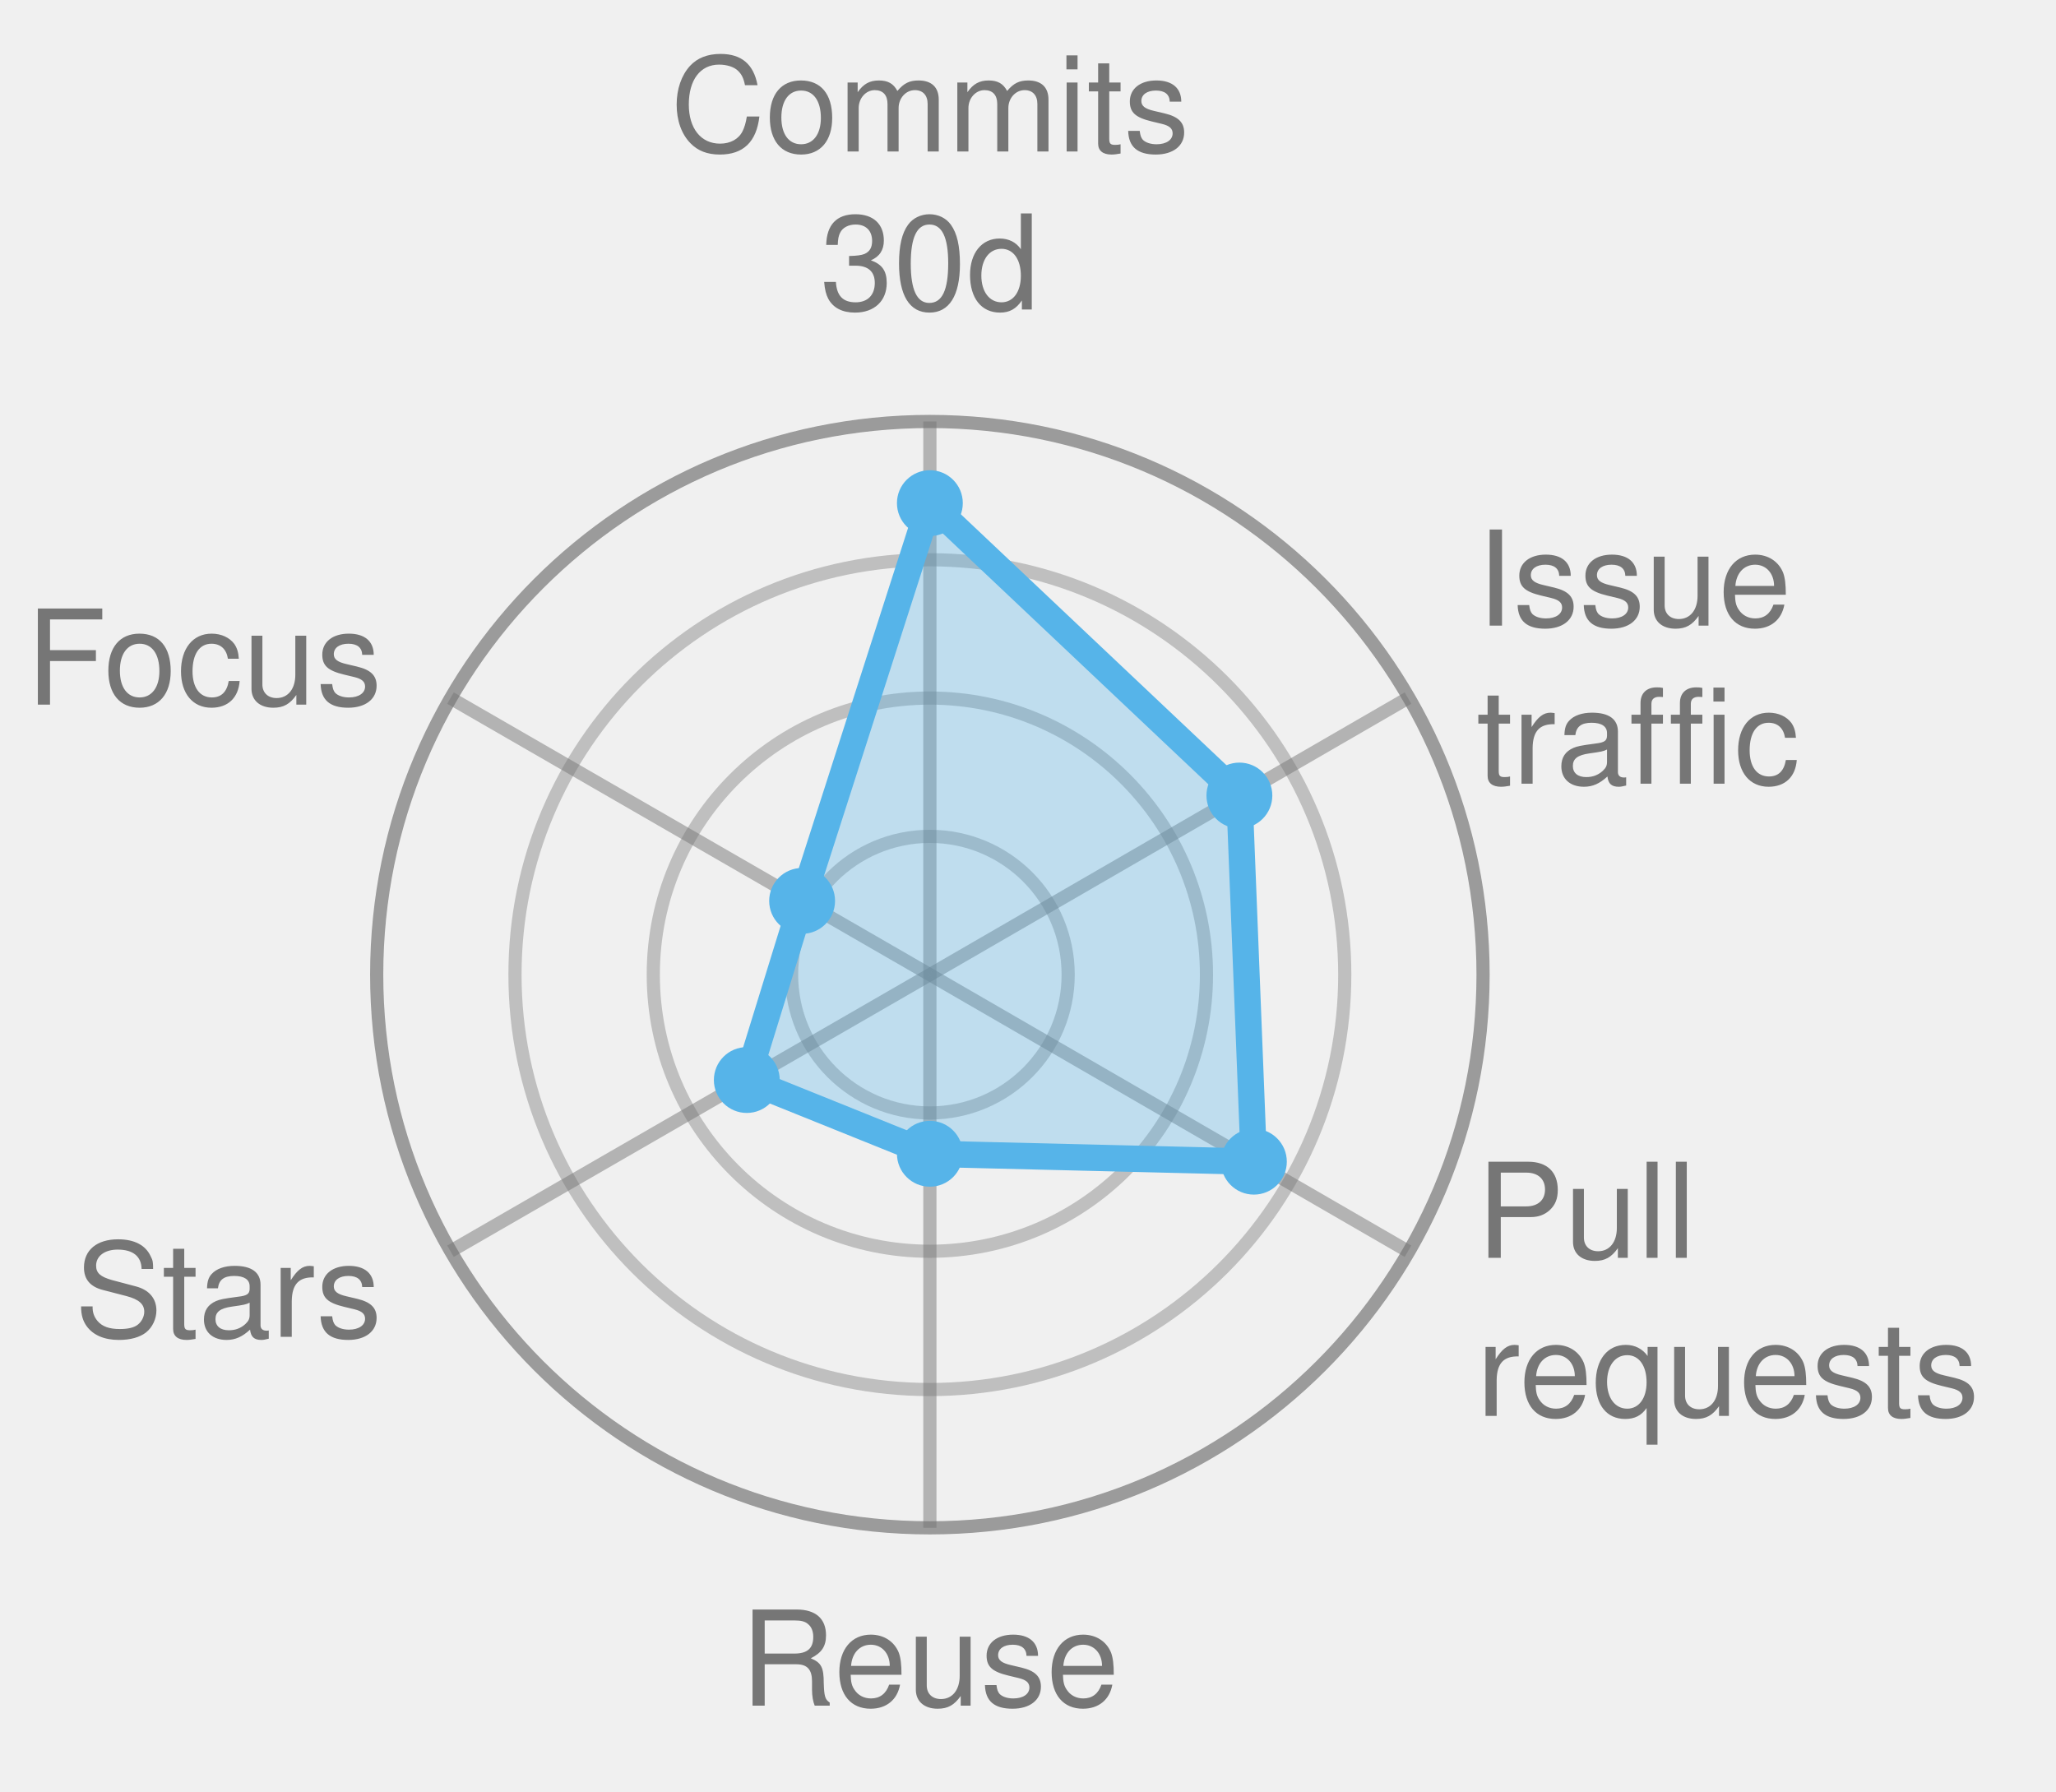
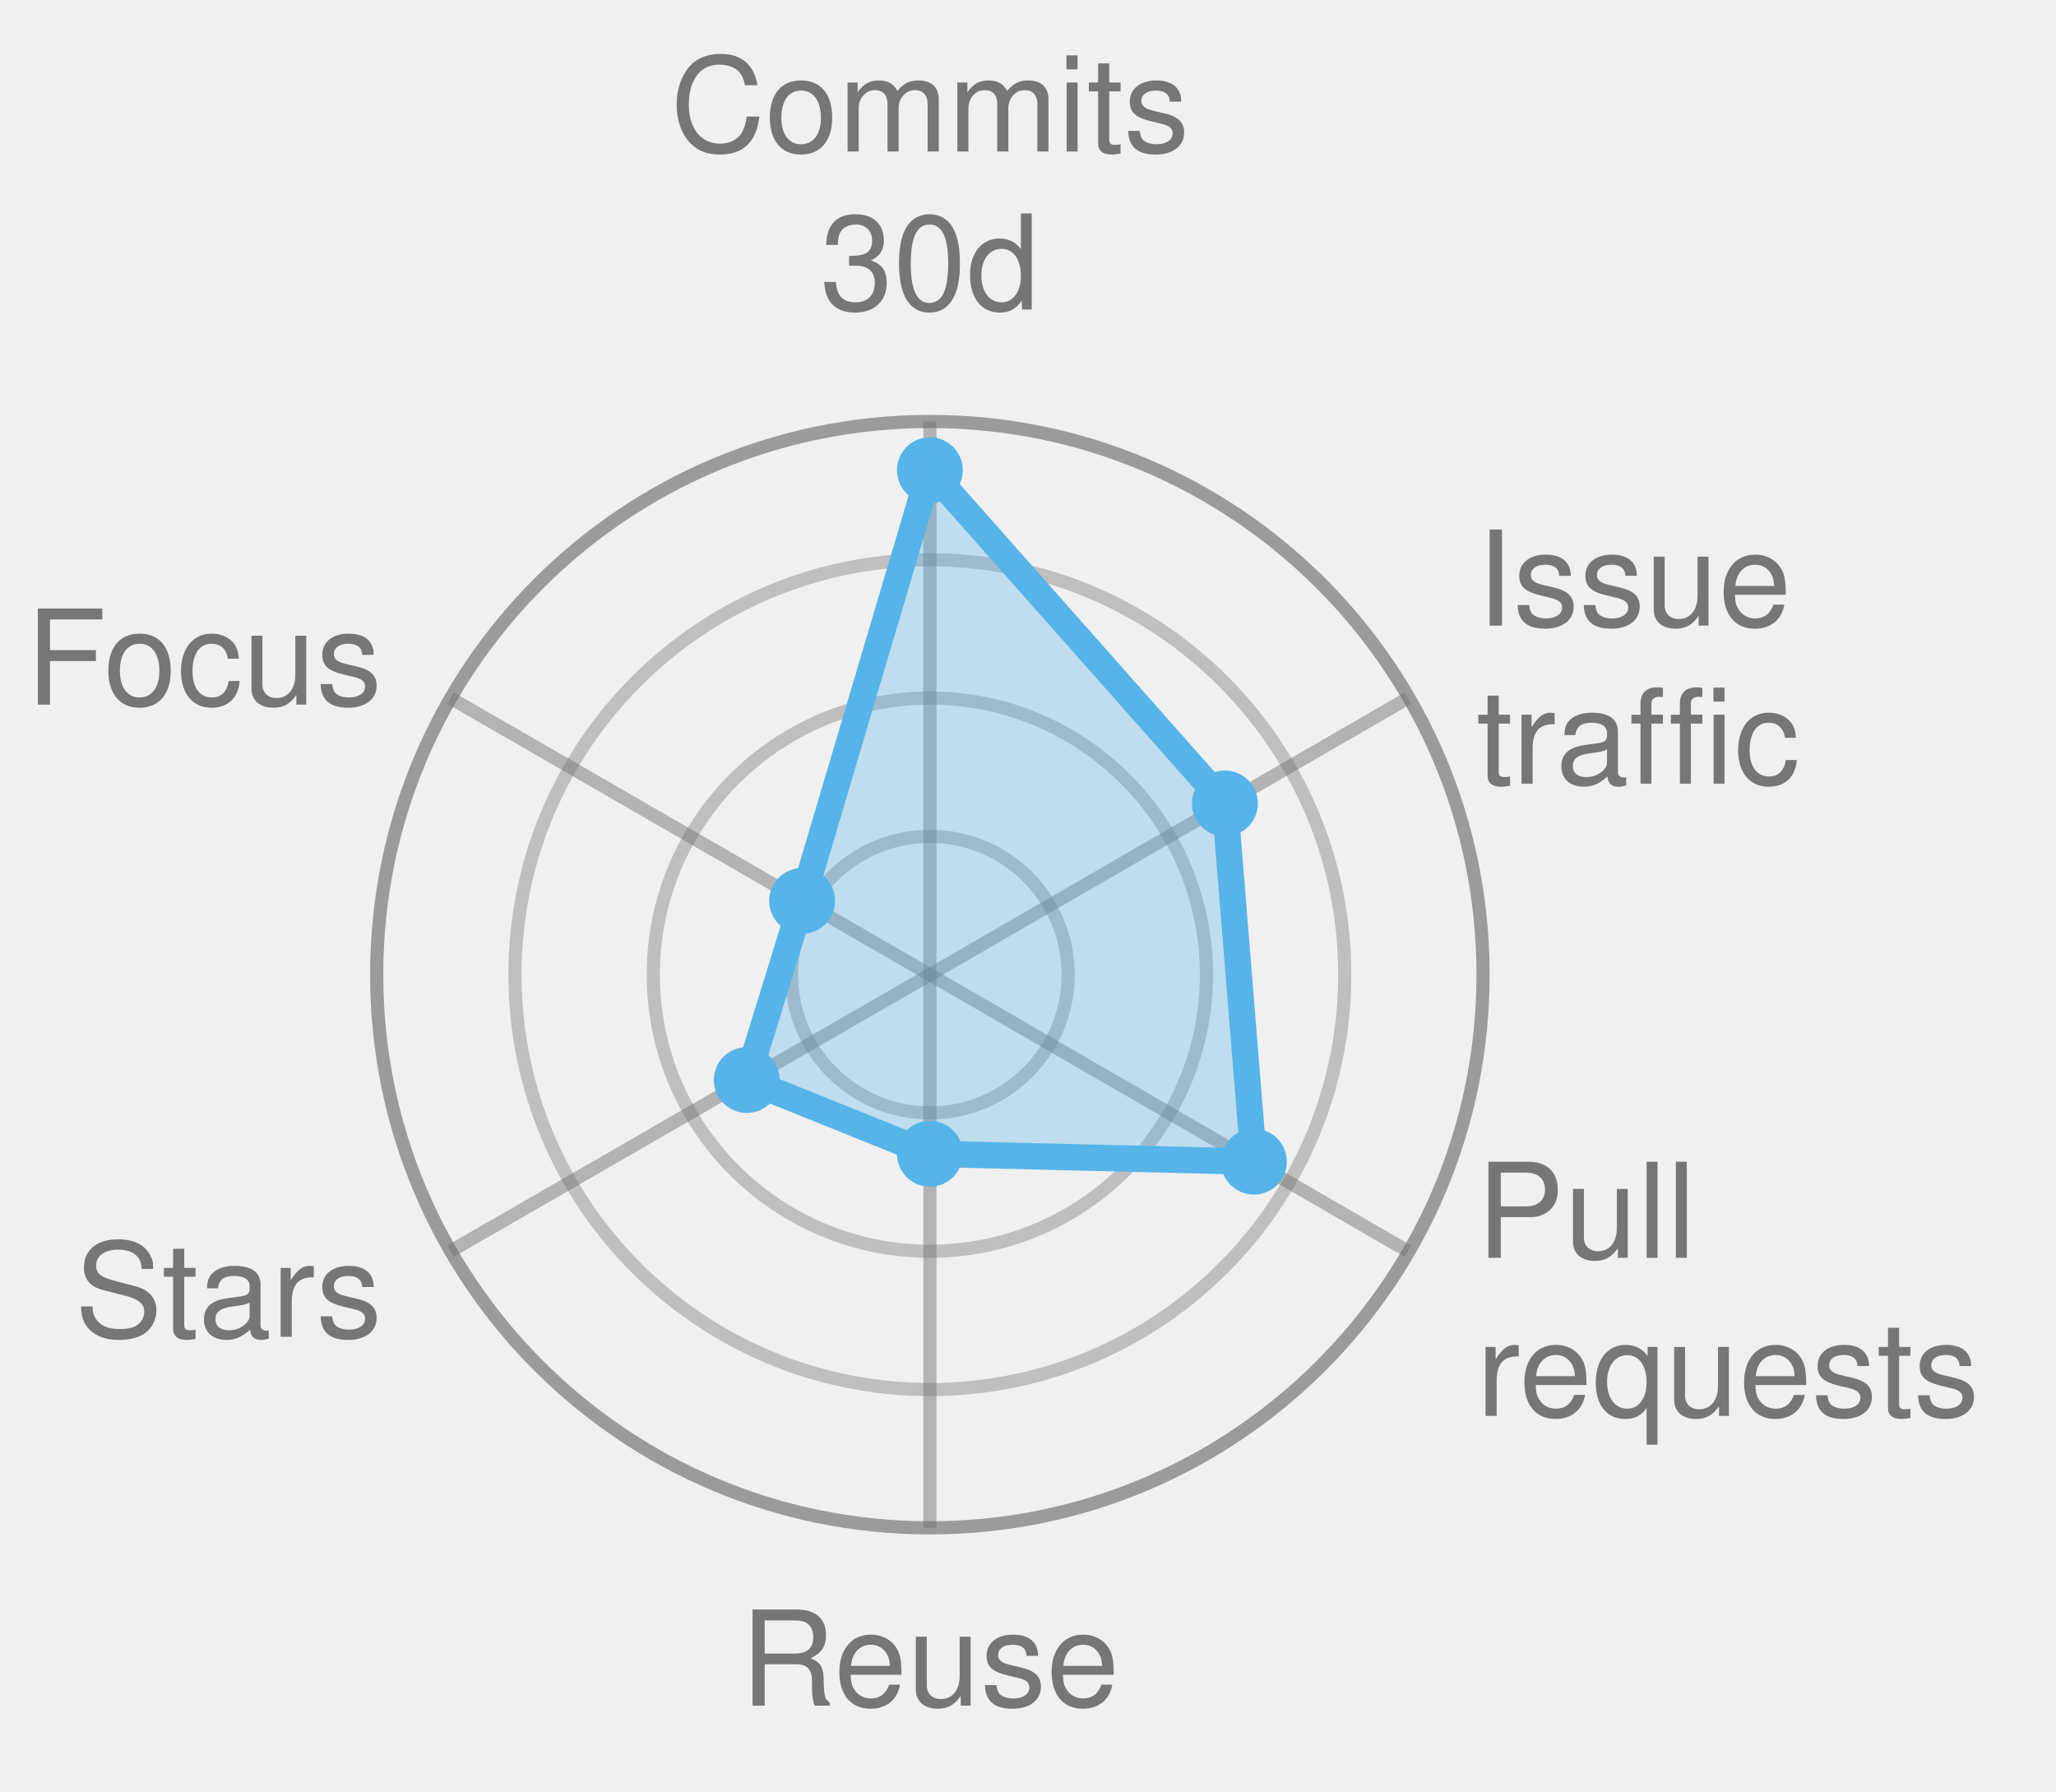
<svg xmlns="http://www.w3.org/2000/svg" width="156.1" height="136.0" viewBox="0 0 156.1 136.0" role="img" font-family="Helvetica, Arial, sans-serif">
  <style>
            .bar {
                stroke: #fff;
                stroke-width: 2;
                rx: 4;
            }
            .lbl {
                fill: #fff;
                font-size: 13px;
                font-weight: 600;
            }
            .sub {
                fill: #fff;
                font-size: 11px;
                opacity: .92;
            }
            .dim {
                fill: #333;
                font-size: 12px;
            }
            .wht {
                fill: #fff;
                font-size: 10px;
                paint-order: stroke;
                stroke: rgba(0, 0, 0, .45);
                stroke-width: 3px;
                stroke-linejoin: round;
            }
            .muted {
                fill: #666;
                font-size: 11px;
            }
            .pulse {
                animation: breathe 2.2s ease-in-out infinite;
            }
            .slow {
                animation-duration: 3.4s;
            }
            @keyframes breathe {
                0%, 100% { opacity: .95; }
                50% { opacity: .62; }
            }
            .halo {
                transform-box: fill-box;
                transform-origin: center;
                animation: halo 2.2s ease-out infinite;
            }
            @keyframes halo {
                0% { opacity: .75; transform: scale(1); }
                100% { opacity: 0; transform: scale(2.4); }
            }
            .card {
                opacity: 0;
                animation: whisk ease-in-out infinite;
                animation-iteration-count: infinite;
            }
            .deck .card#r0 {
                opacity: 1;
            }
            @keyframes whisk {
                0% { opacity: 0; transform: translateX(60px); }
                3% { opacity: 1; transform: translateX(0); }
                10% { opacity: 1; transform: translateX(0); }
                13% { opacity: 0; transform: translateX(-60px); }
                100% { opacity: 0; transform: translateX(-60px); }
            }
            @media (prefers-reduced-motion: reduce) {
                .pulse, .halo, .card { animation: none; }
            }
        </style>
  <circle cx="70.6" cy="74.0" r="10.5" fill="none" stroke="#767676" stroke-width="1" opacity="0.4" />
  <circle cx="70.6" cy="74.0" r="21.0" fill="none" stroke="#767676" stroke-width="1" opacity="0.4" />
  <circle cx="70.6" cy="74.0" r="31.5" fill="none" stroke="#767676" stroke-width="1" opacity="0.4" />
  <circle cx="70.6" cy="74.0" r="42.0" fill="none" stroke="#767676" stroke-width="1" opacity="0.7" />
  <line x1="70.6" y1="74.0" x2="70.6" y2="32.0" stroke="#767676" stroke-width="1" opacity="0.5" />
  <line x1="70.6" y1="74.0" x2="106.9" y2="53.0" stroke="#767676" stroke-width="1" opacity="0.5" />
  <line x1="70.6" y1="74.0" x2="106.9" y2="95.0" stroke="#767676" stroke-width="1" opacity="0.5" />
  <line x1="70.6" y1="74.0" x2="70.6" y2="116.0" stroke="#767676" stroke-width="1" opacity="0.5" />
  <line x1="70.6" y1="74.0" x2="34.2" y2="95.0" stroke="#767676" stroke-width="1" opacity="0.5" />
  <line x1="70.6" y1="74.0" x2="34.2" y2="53.0" stroke="#767676" stroke-width="1" opacity="0.5" />
-   <polygon points="70.6,38.2 94.1,60.4 95.2,88.2 70.6,87.6 56.7,82.0 60.9,68.4" fill="#56B4E9" fill-opacity="0.32" stroke="#56B4E9" stroke-width="2" stroke-linejoin="round" class="" />
-   <circle cx="70.6" cy="38.2" r="2.5" fill="#56B4E9" />
-   <circle cx="94.1" cy="60.4" r="2.5" fill="#56B4E9" />
+   <polygon points="70.6,35.7 93.0,61.0 95.2,88.2 70.6,87.6 56.7,82.0 60.9,68.4" fill="#56B4E9" fill-opacity="0.32" stroke="#56B4E9" stroke-width="2" stroke-linejoin="round" class="" />
+   <circle cx="70.6" cy="35.7" r="2.5" fill="#56B4E9" />
+   <circle cx="93.0" cy="61.0" r="2.5" fill="#56B4E9" />
  <circle cx="95.2" cy="88.2" r="2.5" fill="#56B4E9" />
  <circle cx="70.6" cy="87.6" r="2.5" fill="#56B4E9" />
  <circle cx="56.7" cy="82.0" r="2.5" fill="#56B4E9" />
  <circle cx="60.9" cy="68.4" r="2.5" fill="#56B4E9" />
  <text x="70.6" y="11.5" text-anchor="middle" font-size="10.0" fill="#767676">Commits</text>
  <text x="70.6" y="23.5" text-anchor="middle" font-size="10.0" fill="#767676">30d</text>
  <text x="112.1" y="47.5" text-anchor="start" font-size="10.0" fill="#767676">Issue</text>
  <text x="112.1" y="59.5" text-anchor="start" font-size="10.0" fill="#767676">traffic</text>
  <text x="112.1" y="95.5" text-anchor="start" font-size="10.0" fill="#767676">Pull</text>
  <text x="112.1" y="107.5" text-anchor="start" font-size="10.0" fill="#767676">requests</text>
  <text x="70.6" y="129.5" text-anchor="middle" font-size="10.0" fill="#767676">Reuse</text>
  <text x="29.0" y="101.5" text-anchor="end" font-size="10.0" fill="#767676">Stars</text>
  <text x="29.0" y="53.5" text-anchor="end" font-size="10.0" fill="#767676">Focus</text>
</svg>
